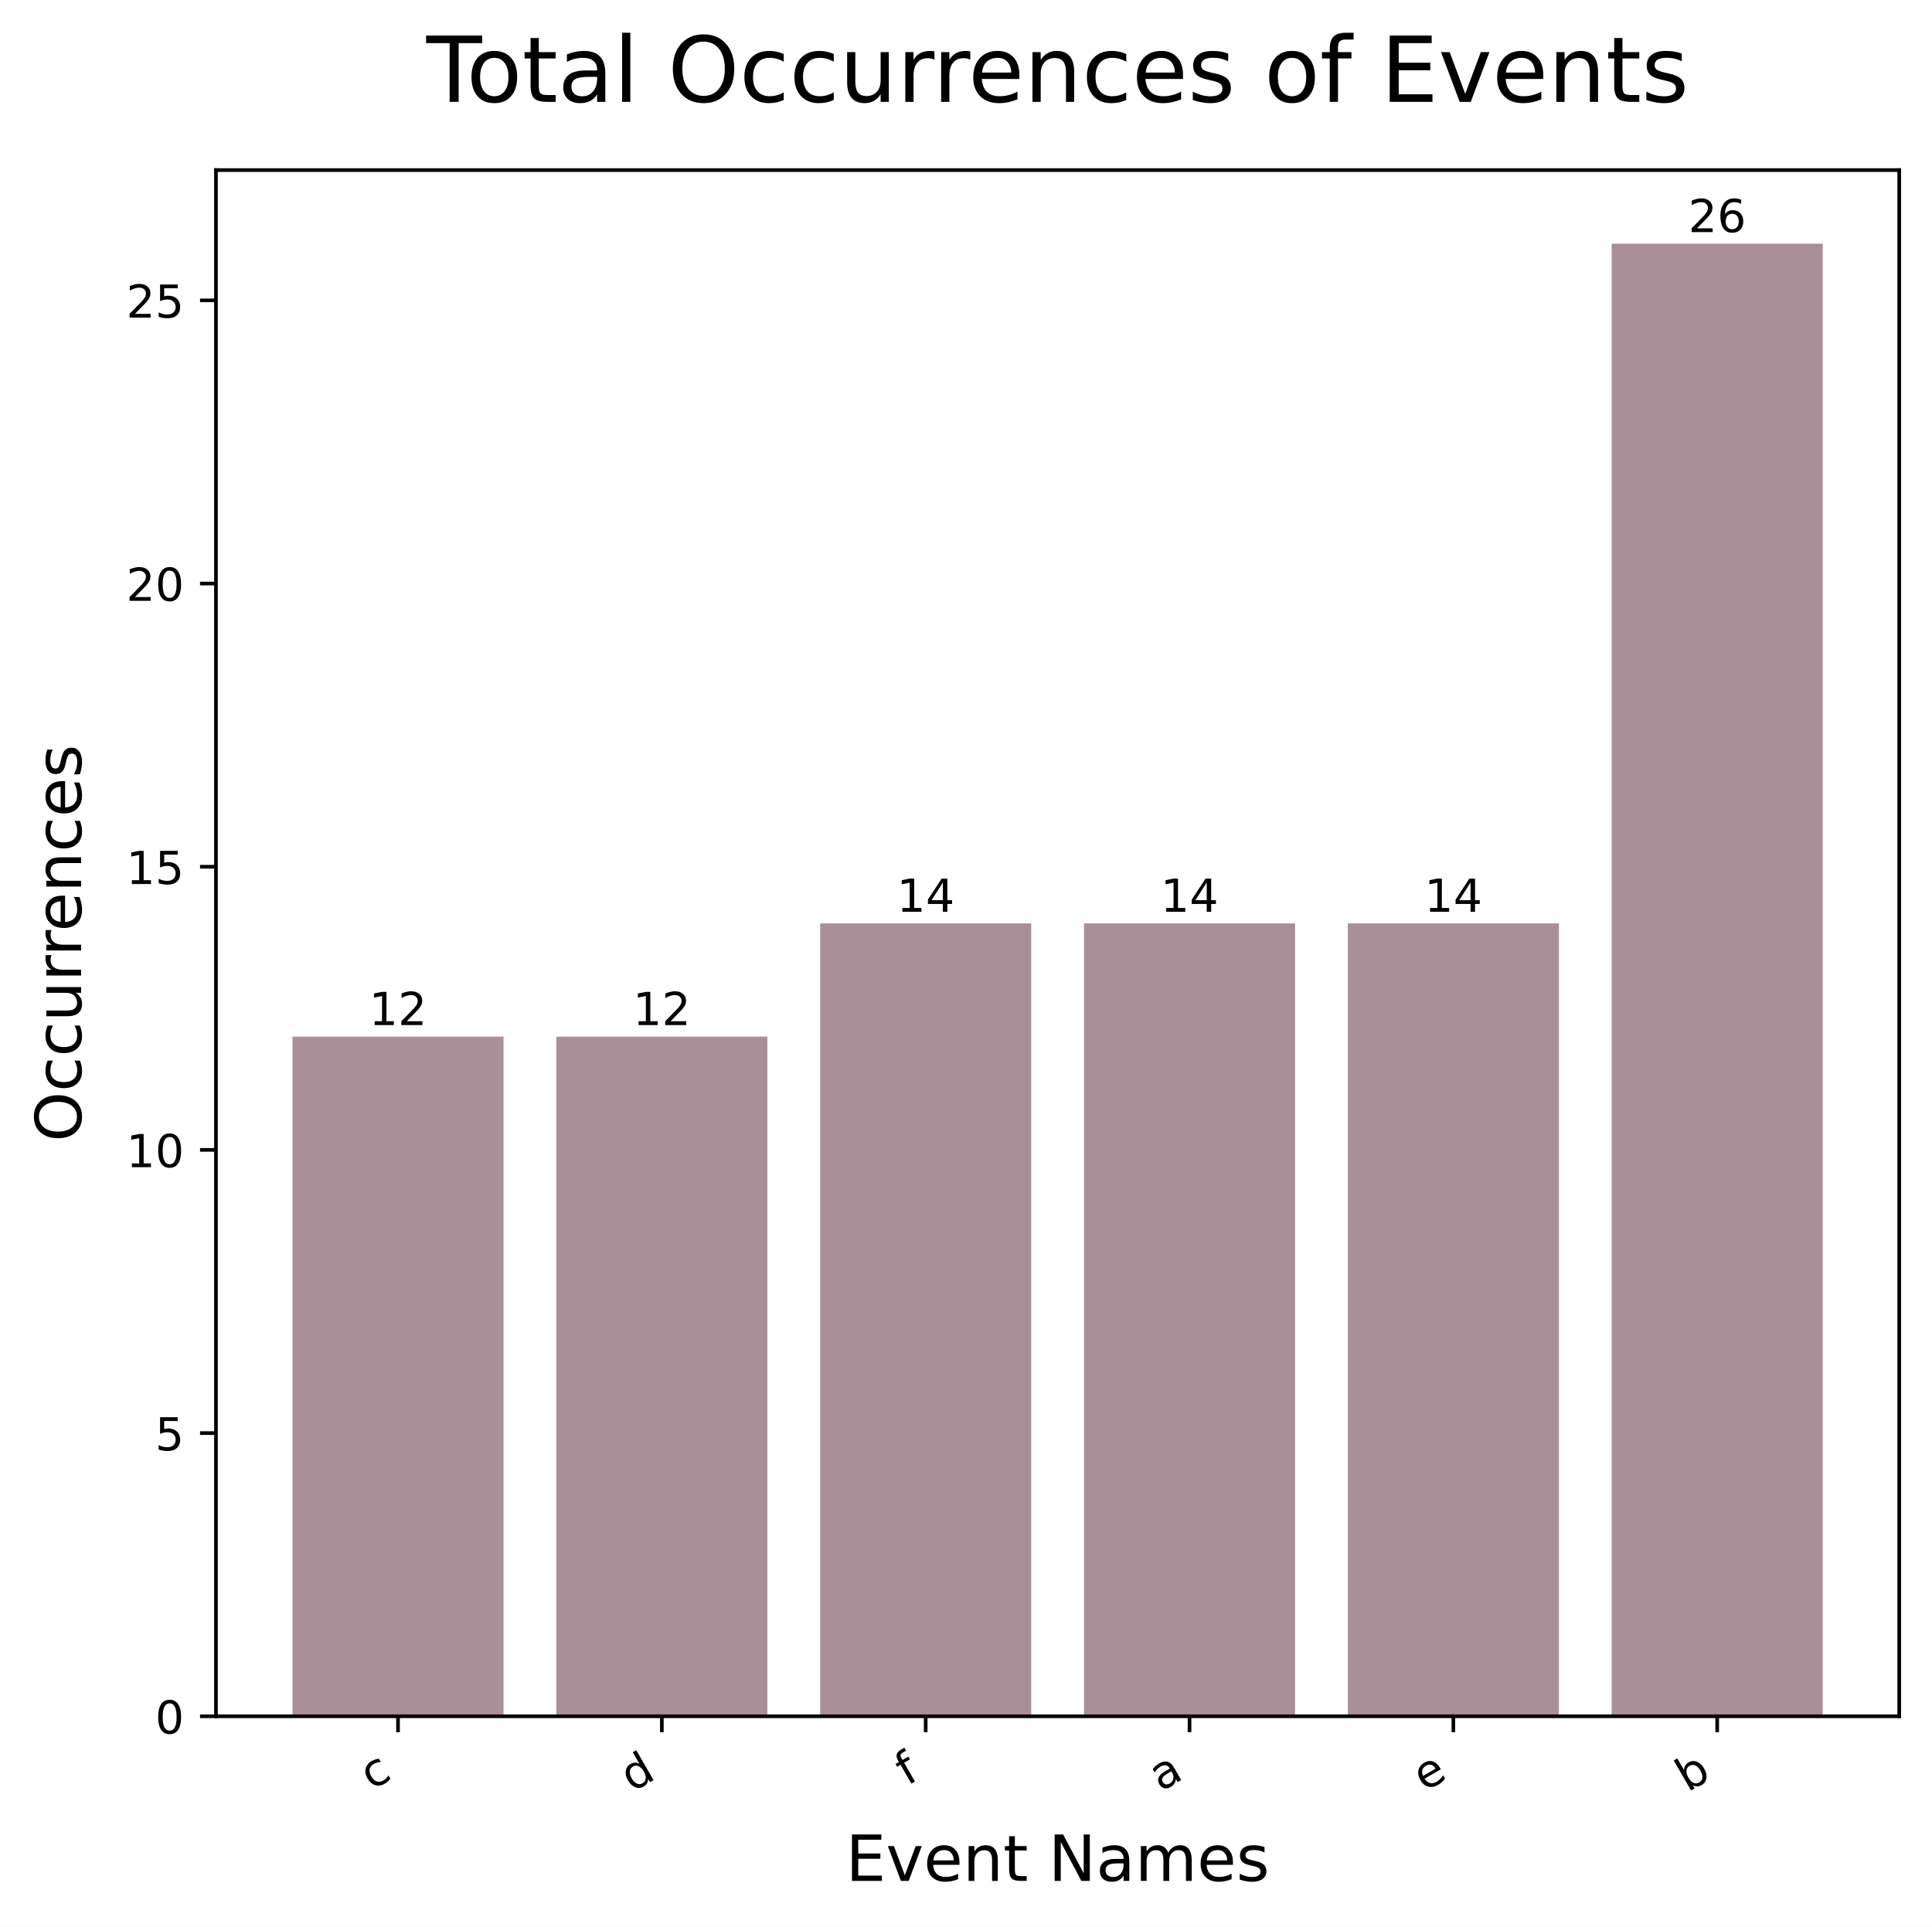
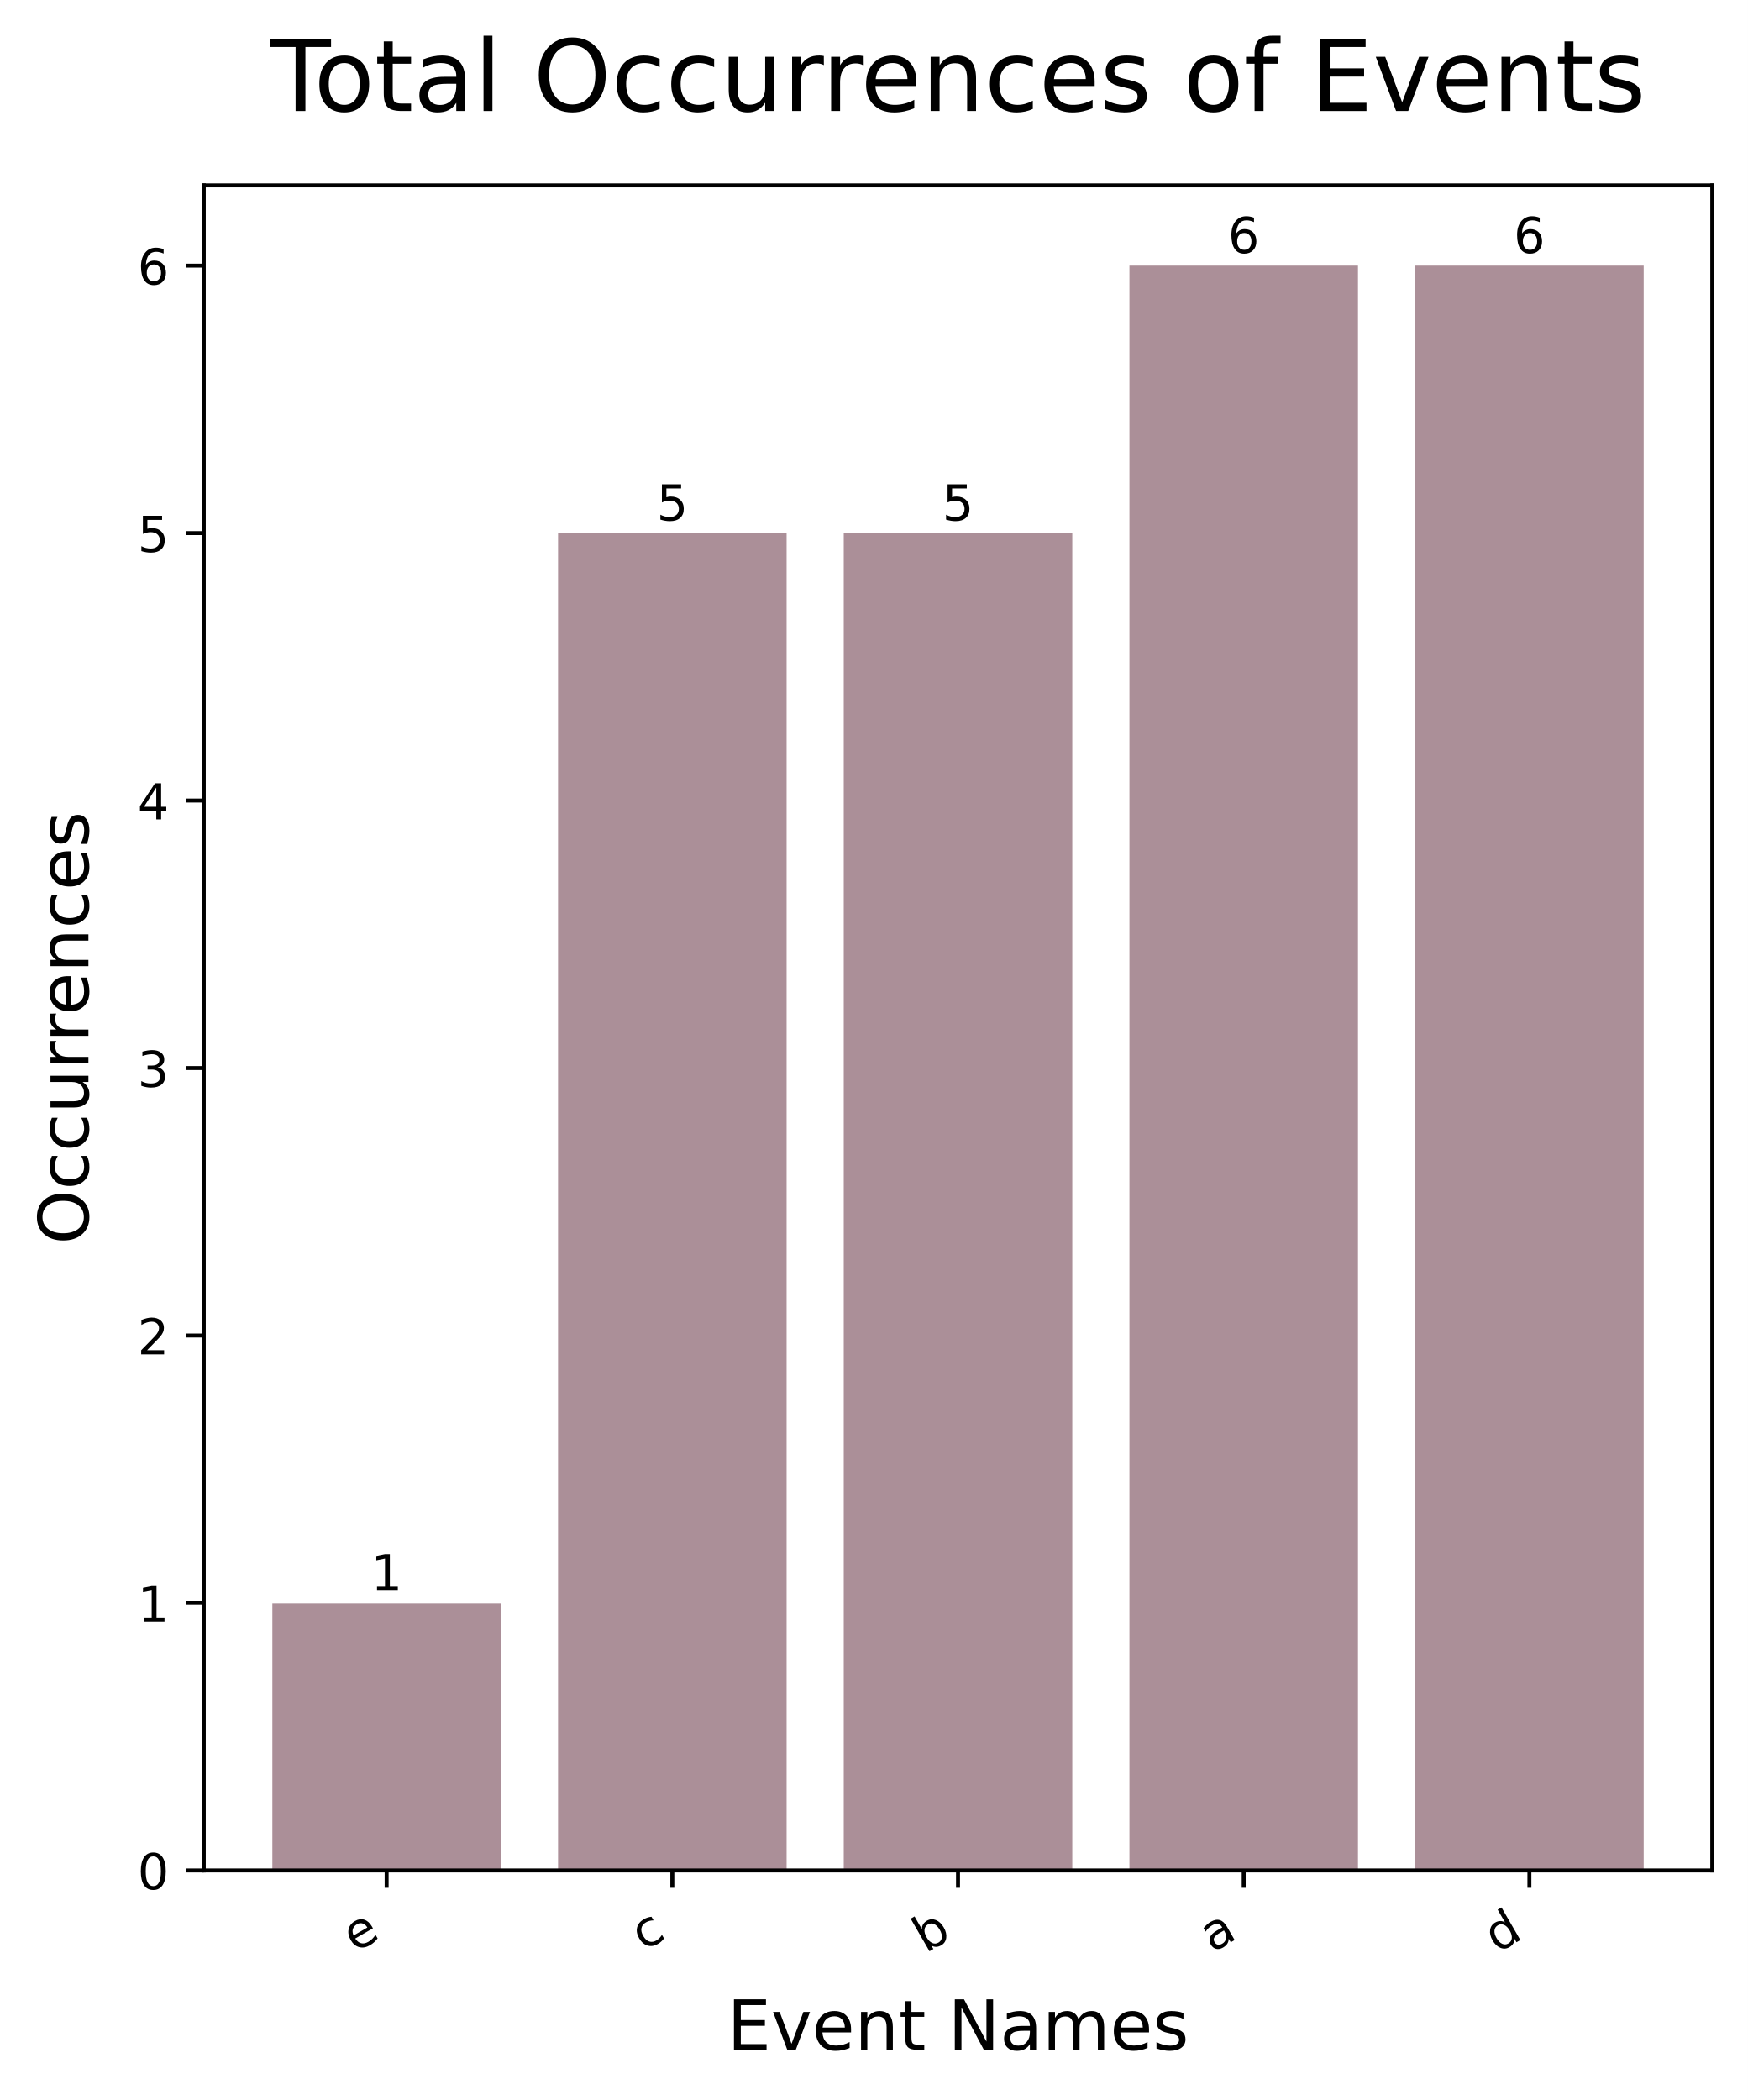
- <svg xmlns="http://www.w3.org/2000/svg" xmlns:xlink="http://www.w3.org/1999/xlink" width="424.704pt" height="423.657pt" viewBox="0 0 424.704 423.657" version="1.1">
+ <svg xmlns="http://www.w3.org/2000/svg" xmlns:xlink="http://www.w3.org/1999/xlink" width="352.642pt" height="423.657pt" viewBox="0 0 352.642 423.657" version="1.1">
  <defs>
    <style type="text/css">*{stroke-linejoin: round; stroke-linecap: butt}</style>
  </defs>
  <g id="figure_1">
    <g id="patch_1">
-       <path d="M 0 423.657  L 424.704 423.657  L 424.704 0  L 0 0  z " style="fill: #ffffff" />
+       <path d="M 0 423.657  L 352.642 423.657  L 352.642 0  L 0 0  z " style="fill: #ffffff" />
    </g>
    <g id="axes_1">
      <g id="patch_2">
-         <path d="M 47.474 377.352  L 417.504 377.352  L 417.504 37.397  L 47.474 37.397  z " style="fill: #ffffff" />
+         <path d="M 41.112 377.352  L 345.442 377.352  L 345.442 37.397  L 41.112 37.397  z " style="fill: #ffffff" />
      </g>
      <g id="patch_3">
-         <path d="M 64.294 377.352  L 110.693 377.352  L 110.693 227.921  L 64.294 227.921  z " clip-path="url(#p4389e12ea2)" style="fill: #855d6a; fill-opacity: 0.69" />
+         <path d="M 54.945 377.352  L 101.056 377.352  L 101.056 323.391  L 54.945 323.391  z " clip-path="url(#p87634c5d69)" style="fill: #855d6a; fill-opacity: 0.69" />
      </g>
      <g id="patch_4">
-         <path d="M 122.292 377.352  L 168.691 377.352  L 168.691 227.921  L 122.292 227.921  z " clip-path="url(#p4389e12ea2)" style="fill: #855d6a; fill-opacity: 0.69" />
+         <path d="M 112.583 377.352  L 158.694 377.352  L 158.694 107.546  L 112.583 107.546  z " clip-path="url(#p87634c5d69)" style="fill: #855d6a; fill-opacity: 0.69" />
      </g>
      <g id="patch_5">
-         <path d="M 180.291 377.352  L 226.69 377.352  L 226.69 203.016  L 180.291 203.016  z " clip-path="url(#p4389e12ea2)" style="fill: #855d6a; fill-opacity: 0.69" />
+         <path d="M 170.222 377.352  L 216.332 377.352  L 216.332 107.546  L 170.222 107.546  z " clip-path="url(#p87634c5d69)" style="fill: #855d6a; fill-opacity: 0.69" />
      </g>
      <g id="patch_6">
-         <path d="M 238.289 377.352  L 284.688 377.352  L 284.688 203.016  L 238.289 203.016  z " clip-path="url(#p4389e12ea2)" style="fill: #855d6a; fill-opacity: 0.69" />
+         <path d="M 227.86 377.352  L 273.97 377.352  L 273.97 53.585  L 227.86 53.585  z " clip-path="url(#p87634c5d69)" style="fill: #855d6a; fill-opacity: 0.69" />
      </g>
      <g id="patch_7">
-         <path d="M 296.288 377.352  L 342.686 377.352  L 342.686 203.016  L 296.288 203.016  z " clip-path="url(#p4389e12ea2)" style="fill: #855d6a; fill-opacity: 0.69" />
-       </g>
-       <g id="patch_8">
-         <path d="M 354.286 377.352  L 400.685 377.352  L 400.685 53.585  L 354.286 53.585  z " clip-path="url(#p4389e12ea2)" style="fill: #855d6a; fill-opacity: 0.69" />
+         <path d="M 285.498 377.352  L 331.609 377.352  L 331.609 53.585  L 285.498 53.585  z " clip-path="url(#p87634c5d69)" style="fill: #855d6a; fill-opacity: 0.69" />
      </g>
      <g id="matplotlib.axis_1">
        <g id="xtick_1">
          <g id="line2d_1">
            <defs>
-               <path id="mdc2be33f5a" d="M 0 0  L 0 3.5  " style="stroke: #000000; stroke-width: 0.8" />
+               <path id="mf8e3a47764" d="M 0 0  L 0 3.5  " style="stroke: #000000; stroke-width: 0.8" />
            </defs>
            <g>
-               <use xlink:href="#mdc2be33f5a" x="87.493" y="377.352" style="stroke: #000000; stroke-width: 0.8" />
+               <use xlink:href="#mf8e3a47764" x="78" y="377.352" style="stroke: #000000; stroke-width: 0.8" />
            </g>
          </g>
          <g id="text_1">
-             <g transform="translate(81.69166 393.682)rotate(-30)scale(0.1 -0.1)">
-               <defs>
-                 <path id="DejaVuSans-63" d="M 3122 3366  L 3122 2828  Q 2878 2963 2633 3030  Q 2388 3097 2138 3097  Q 1578 3097 1268 2742  Q 959 2388 959 1747  Q 959 1106 1268 751  Q 1578 397 2138 397  Q 2388 397 2633 464  Q 2878 531 3122 666  L 3122 134  Q 2881 22 2623 -34  Q 2366 -91 2075 -91  Q 1284 -91 818 406  Q 353 903 353 1747  Q 353 2603 823 3093  Q 1294 3584 2113 3584  Q 2378 3584 2631 3529  Q 2884 3475 3122 3366  z " transform="scale(0.015625)" />
-               </defs>
-               <use xlink:href="#DejaVuSans-63" />
+             <g transform="translate(71.63175 394.0093)rotate(-30)scale(0.1 -0.1)">
+               <defs>
+                 <path id="DejaVuSans-65" d="M 3597 1894  L 3597 1613  L 953 1613  Q 991 1019 1311 708  Q 1631 397 2203 397  Q 2534 397 2845 478  Q 3156 559 3463 722  L 3463 178  Q 3153 47 2828 -22  Q 2503 -91 2169 -91  Q 1331 -91 842 396  Q 353 884 353 1716  Q 353 2575 817 3079  Q 1281 3584 2069 3584  Q 2775 3584 3186 3129  Q 3597 2675 3597 1894  z M 3022 2063  Q 3016 2534 2758 2815  Q 2500 3097 2075 3097  Q 1594 3097 1305 2825  Q 1016 2553 972 2059  L 3022 2063  z " transform="scale(0.015625)" />
+               </defs>
+               <use xlink:href="#DejaVuSans-65" />
            </g>
          </g>
        </g>
        <g id="xtick_2">
          <g id="line2d_2">
            <g>
-               <use xlink:href="#mdc2be33f5a" x="145.492" y="377.352" style="stroke: #000000; stroke-width: 0.8" />
+               <use xlink:href="#mf8e3a47764" x="135.639" y="377.352" style="stroke: #000000; stroke-width: 0.8" />
            </g>
          </g>
          <g id="text_2">
-             <g transform="translate(138.954 394.107)rotate(-30)scale(0.1 -0.1)">
-               <defs>
-                 <path id="DejaVuSans-64" d="M 2906 2969  L 2906 4863  L 3481 4863  L 3481 0  L 2906 0  L 2906 525  Q 2725 213 2448 61  Q 2172 -91 1784 -91  Q 1150 -91 751 415  Q 353 922 353 1747  Q 353 2572 751 3078  Q 1150 3584 1784 3584  Q 2172 3584 2448 3432  Q 2725 3281 2906 2969  z M 947 1747  Q 947 1113 1208 752  Q 1469 391 1925 391  Q 2381 391 2643 752  Q 2906 1113 2906 1747  Q 2906 2381 2643 2742  Q 2381 3103 1925 3103  Q 1469 3103 1208 2742  Q 947 2381 947 1747  z " transform="scale(0.015625)" />
-               </defs>
-               <use xlink:href="#DejaVuSans-64" />
+             <g transform="translate(129.837 393.682)rotate(-30)scale(0.1 -0.1)">
+               <defs>
+                 <path id="DejaVuSans-63" d="M 3122 3366  L 3122 2828  Q 2878 2963 2633 3030  Q 2388 3097 2138 3097  Q 1578 3097 1268 2742  Q 959 2388 959 1747  Q 959 1106 1268 751  Q 1578 397 2138 397  Q 2388 397 2633 464  Q 2878 531 3122 666  L 3122 134  Q 2881 22 2623 -34  Q 2366 -91 2075 -91  Q 1284 -91 818 406  Q 353 903 353 1747  Q 353 2603 823 3093  Q 1294 3584 2113 3584  Q 2378 3584 2631 3529  Q 2884 3475 3122 3366  z " transform="scale(0.015625)" />
+               </defs>
+               <use xlink:href="#DejaVuSans-63" />
            </g>
          </g>
        </g>
        <g id="xtick_3">
          <g id="line2d_3">
            <g>
-               <use xlink:href="#mdc2be33f5a" x="203.49" y="377.352" style="stroke: #000000; stroke-width: 0.8" />
+               <use xlink:href="#mf8e3a47764" x="193.277" y="377.352" style="stroke: #000000; stroke-width: 0.8" />
            </g>
          </g>
          <g id="text_3">
-             <g transform="translate(199.4016 392.6929)rotate(-30)scale(0.1 -0.1)">
-               <defs>
-                 <path id="DejaVuSans-66" d="M 2375 4863  L 2375 4384  L 1825 4384  Q 1516 4384 1395 4259  Q 1275 4134 1275 3809  L 1275 3500  L 2222 3500  L 2222 3053  L 1275 3053  L 1275 0  L 697 0  L 697 3053  L 147 3053  L 147 3500  L 697 3500  L 697 3744  Q 697 4328 969 4595  Q 1241 4863 1831 4863  L 2375 4863  z " transform="scale(0.015625)" />
-               </defs>
-               <use xlink:href="#DejaVuSans-66" />
+             <g transform="translate(186.7391 394.107)rotate(-30)scale(0.1 -0.1)">
+               <defs>
+                 <path id="DejaVuSans-62" d="M 3116 1747  Q 3116 2381 2855 2742  Q 2594 3103 2138 3103  Q 1681 3103 1420 2742  Q 1159 2381 1159 1747  Q 1159 1113 1420 752  Q 1681 391 2138 391  Q 2594 391 2855 752  Q 3116 1113 3116 1747  z M 1159 2969  Q 1341 3281 1617 3432  Q 1894 3584 2278 3584  Q 2916 3584 3314 3078  Q 3713 2572 3713 1747  Q 3713 922 3314 415  Q 2916 -91 2278 -91  Q 1894 -91 1617 61  Q 1341 213 1159 525  L 1159 0  L 581 0  L 581 4863  L 1159 4863  L 1159 2969  z " transform="scale(0.015625)" />
+               </defs>
+               <use xlink:href="#DejaVuSans-62" />
            </g>
          </g>
        </g>
        <g id="xtick_4">
          <g id="line2d_4">
            <g>
-               <use xlink:href="#mdc2be33f5a" x="261.489" y="377.352" style="stroke: #000000; stroke-width: 0.8" />
+               <use xlink:href="#mf8e3a47764" x="250.915" y="377.352" style="stroke: #000000; stroke-width: 0.8" />
            </g>
          </g>
          <g id="text_4">
-             <g transform="translate(255.1416 393.9968)rotate(-30)scale(0.1 -0.1)">
+             <g transform="translate(244.5682 393.9968)rotate(-30)scale(0.1 -0.1)">
              <defs>
                <path id="DejaVuSans-61" d="M 2194 1759  Q 1497 1759 1228 1600  Q 959 1441 959 1056  Q 959 750 1161 570  Q 1363 391 1709 391  Q 2188 391 2477 730  Q 2766 1069 2766 1631  L 2766 1759  L 2194 1759  z M 3341 1997  L 3341 0  L 2766 0  L 2766 531  Q 2569 213 2275 61  Q 1981 -91 1556 -91  Q 1019 -91 701 211  Q 384 513 384 1019  Q 384 1609 779 1909  Q 1175 2209 1959 2209  L 2766 2209  L 2766 2266  Q 2766 2663 2505 2880  Q 2244 3097 1772 3097  Q 1472 3097 1187 3025  Q 903 2953 641 2809  L 641 3341  Q 956 3463 1253 3523  Q 1550 3584 1831 3584  Q 2591 3584 2966 3190  Q 3341 2797 3341 1997  z " transform="scale(0.015625)" />
              </defs>
              <use xlink:href="#DejaVuSans-61" />
            </g>
          </g>
        </g>
        <g id="xtick_5">
          <g id="line2d_5">
            <g>
-               <use xlink:href="#mdc2be33f5a" x="319.487" y="377.352" style="stroke: #000000; stroke-width: 0.8" />
+               <use xlink:href="#mf8e3a47764" x="308.553" y="377.352" style="stroke: #000000; stroke-width: 0.8" />
            </g>
          </g>
          <g id="text_5">
-             <g transform="translate(313.1184 394.0093)rotate(-30)scale(0.1 -0.1)">
-               <defs>
-                 <path id="DejaVuSans-65" d="M 3597 1894  L 3597 1613  L 953 1613  Q 991 1019 1311 708  Q 1631 397 2203 397  Q 2534 397 2845 478  Q 3156 559 3463 722  L 3463 178  Q 3153 47 2828 -22  Q 2503 -91 2169 -91  Q 1331 -91 842 396  Q 353 884 353 1716  Q 353 2575 817 3079  Q 1281 3584 2069 3584  Q 2775 3584 3186 3129  Q 3597 2675 3597 1894  z M 3022 2063  Q 3016 2534 2758 2815  Q 2500 3097 2075 3097  Q 1594 3097 1305 2825  Q 1016 2553 972 2059  L 3022 2063  z " transform="scale(0.015625)" />
-               </defs>
-               <use xlink:href="#DejaVuSans-65" />
-             </g>
-           </g>
-         </g>
-         <g id="xtick_6">
-           <g id="line2d_6">
-             <g>
-               <use xlink:href="#mdc2be33f5a" x="377.485" y="377.352" style="stroke: #000000; stroke-width: 0.8" />
-             </g>
-           </g>
-           <g id="text_6">
-             <g transform="translate(370.9477 394.107)rotate(-30)scale(0.1 -0.1)">
-               <defs>
-                 <path id="DejaVuSans-62" d="M 3116 1747  Q 3116 2381 2855 2742  Q 2594 3103 2138 3103  Q 1681 3103 1420 2742  Q 1159 2381 1159 1747  Q 1159 1113 1420 752  Q 1681 391 2138 391  Q 2594 391 2855 752  Q 3116 1113 3116 1747  z M 1159 2969  Q 1341 3281 1617 3432  Q 1894 3584 2278 3584  Q 2916 3584 3314 3078  Q 3713 2572 3713 1747  Q 3713 922 3314 415  Q 2916 -91 2278 -91  Q 1894 -91 1617 61  Q 1341 213 1159 525  L 1159 0  L 581 0  L 581 4863  L 1159 4863  L 1159 2969  z " transform="scale(0.015625)" />
-               </defs>
-               <use xlink:href="#DejaVuSans-62" />
-             </g>
-           </g>
-         </g>
-         <g id="text_7">
-           <g transform="translate(185.912 413.5459)scale(0.14 -0.14)">
+             <g transform="translate(302.0156 394.107)rotate(-30)scale(0.1 -0.1)">
+               <defs>
+                 <path id="DejaVuSans-64" d="M 2906 2969  L 2906 4863  L 3481 4863  L 3481 0  L 2906 0  L 2906 525  Q 2725 213 2448 61  Q 2172 -91 1784 -91  Q 1150 -91 751 415  Q 353 922 353 1747  Q 353 2572 751 3078  Q 1150 3584 1784 3584  Q 2172 3584 2448 3432  Q 2725 3281 2906 2969  z M 947 1747  Q 947 1113 1208 752  Q 1469 391 1925 391  Q 2381 391 2643 752  Q 2906 1113 2906 1747  Q 2906 2381 2643 2742  Q 2381 3103 1925 3103  Q 1469 3103 1208 2742  Q 947 2381 947 1747  z " transform="scale(0.015625)" />
+               </defs>
+               <use xlink:href="#DejaVuSans-64" />
+             </g>
+           </g>
+         </g>
+         <g id="text_6">
+           <g transform="translate(146.6995 413.5459)scale(0.14 -0.14)">
            <defs>
              <path id="DejaVuSans-45" d="M 628 4666  L 3578 4666  L 3578 4134  L 1259 4134  L 1259 2753  L 3481 2753  L 3481 2222  L 1259 2222  L 1259 531  L 3634 531  L 3634 0  L 628 0  L 628 4666  z " transform="scale(0.015625)" />
              <path id="DejaVuSans-76" d="M 191 3500  L 800 3500  L 1894 563  L 2988 3500  L 3597 3500  L 2284 0  L 1503 0  L 191 3500  z " transform="scale(0.015625)" />
              <path id="DejaVuSans-6e" d="M 3513 2113  L 3513 0  L 2938 0  L 2938 2094  Q 2938 2591 2744 2837  Q 2550 3084 2163 3084  Q 1697 3084 1428 2787  Q 1159 2491 1159 1978  L 1159 0  L 581 0  L 581 3500  L 1159 3500  L 1159 2956  Q 1366 3272 1645 3428  Q 1925 3584 2291 3584  Q 2894 3584 3203 3211  Q 3513 2838 3513 2113  z " transform="scale(0.015625)" />
              <path id="DejaVuSans-74" d="M 1172 4494  L 1172 3500  L 2356 3500  L 2356 3053  L 1172 3053  L 1172 1153  Q 1172 725 1289 603  Q 1406 481 1766 481  L 2356 481  L 2356 0  L 1766 0  Q 1100 0 847 248  Q 594 497 594 1153  L 594 3053  L 172 3053  L 172 3500  L 594 3500  L 594 4494  L 1172 4494  z " transform="scale(0.015625)" />
              <path id="DejaVuSans-20" transform="scale(0.015625)" />
              <path id="DejaVuSans-4e" d="M 628 4666  L 1478 4666  L 3547 763  L 3547 4666  L 4159 4666  L 4159 0  L 3309 0  L 1241 3903  L 1241 0  L 628 0  L 628 4666  z " transform="scale(0.015625)" />
              <path id="DejaVuSans-6d" d="M 3328 2828  Q 3544 3216 3844 3400  Q 4144 3584 4550 3584  Q 5097 3584 5394 3201  Q 5691 2819 5691 2113  L 5691 0  L 5113 0  L 5113 2094  Q 5113 2597 4934 2840  Q 4756 3084 4391 3084  Q 3944 3084 3684 2787  Q 3425 2491 3425 1978  L 3425 0  L 2847 0  L 2847 2094  Q 2847 2600 2669 2842  Q 2491 3084 2119 3084  Q 1678 3084 1418 2786  Q 1159 2488 1159 1978  L 1159 0  L 581 0  L 581 3500  L 1159 3500  L 1159 2956  Q 1356 3278 1631 3431  Q 1906 3584 2284 3584  Q 2666 3584 2933 3390  Q 3200 3197 3328 2828  z " transform="scale(0.015625)" />
              <path id="DejaVuSans-73" d="M 2834 3397  L 2834 2853  Q 2591 2978 2328 3040  Q 2066 3103 1784 3103  Q 1356 3103 1142 2972  Q 928 2841 928 2578  Q 928 2378 1081 2264  Q 1234 2150 1697 2047  L 1894 2003  Q 2506 1872 2764 1633  Q 3022 1394 3022 966  Q 3022 478 2636 193  Q 2250 -91 1575 -91  Q 1294 -91 989 -36  Q 684 19 347 128  L 347 722  Q 666 556 975 473  Q 1284 391 1588 391  Q 1994 391 2212 530  Q 2431 669 2431 922  Q 2431 1156 2273 1281  Q 2116 1406 1581 1522  L 1381 1569  Q 847 1681 609 1914  Q 372 2147 372 2553  Q 372 3047 722 3315  Q 1072 3584 1716 3584  Q 2034 3584 2315 3537  Q 2597 3491 2834 3397  z " transform="scale(0.015625)" />
            </defs>
            <use xlink:href="#DejaVuSans-45" />
            <use xlink:href="#DejaVuSans-76" x="63.184" />
            <use xlink:href="#DejaVuSans-65" x="122.363" />
            <use xlink:href="#DejaVuSans-6e" x="183.887" />
            <use xlink:href="#DejaVuSans-74" x="247.266" />
            <use xlink:href="#DejaVuSans-20" x="286.475" />
            <use xlink:href="#DejaVuSans-4e" x="318.262" />
            <use xlink:href="#DejaVuSans-61" x="393.066" />
            <use xlink:href="#DejaVuSans-6d" x="454.346" />
            <use xlink:href="#DejaVuSans-65" x="551.758" />
            <use xlink:href="#DejaVuSans-73" x="613.281" />
          </g>
        </g>
      </g>
      <g id="matplotlib.axis_2">
        <g id="ytick_1">
+           <g id="line2d_6">
+             <defs>
+               <path id="m16b9a39eef" d="M 0 0  L -3.5 0  " style="stroke: #000000; stroke-width: 0.8" />
+             </defs>
+             <g>
+               <use xlink:href="#m16b9a39eef" x="41.112" y="377.352" style="stroke: #000000; stroke-width: 0.8" />
+             </g>
+           </g>
+           <g id="text_7">
+             <g transform="translate(27.74938 381.1516)scale(0.1 -0.1)">
+               <defs>
+                 <path id="DejaVuSans-30" d="M 2034 4250  Q 1547 4250 1301 3770  Q 1056 3291 1056 2328  Q 1056 1369 1301 889  Q 1547 409 2034 409  Q 2525 409 2770 889  Q 3016 1369 3016 2328  Q 3016 3291 2770 3770  Q 2525 4250 2034 4250  z M 2034 4750  Q 2819 4750 3233 4129  Q 3647 3509 3647 2328  Q 3647 1150 3233 529  Q 2819 -91 2034 -91  Q 1250 -91 836 529  Q 422 1150 422 2328  Q 422 3509 836 4129  Q 1250 4750 2034 4750  z " transform="scale(0.015625)" />
+               </defs>
+               <use xlink:href="#DejaVuSans-30" />
+             </g>
+           </g>
+         </g>
+         <g id="ytick_2">
          <g id="line2d_7">
-             <defs>
-               <path id="m3437eef3a2" d="M 0 0  L -3.5 0  " style="stroke: #000000; stroke-width: 0.8" />
-             </defs>
-             <g>
-               <use xlink:href="#m3437eef3a2" x="47.474" y="377.352" style="stroke: #000000; stroke-width: 0.8" />
+             <g>
+               <use xlink:href="#m16b9a39eef" x="41.112" y="323.391" style="stroke: #000000; stroke-width: 0.8" />
            </g>
          </g>
          <g id="text_8">
-             <g transform="translate(34.11187 381.1516)scale(0.1 -0.1)">
-               <defs>
-                 <path id="DejaVuSans-30" d="M 2034 4250  Q 1547 4250 1301 3770  Q 1056 3291 1056 2328  Q 1056 1369 1301 889  Q 1547 409 2034 409  Q 2525 409 2770 889  Q 3016 1369 3016 2328  Q 3016 3291 2770 3770  Q 2525 4250 2034 4250  z M 2034 4750  Q 2819 4750 3233 4129  Q 3647 3509 3647 2328  Q 3647 1150 3233 529  Q 2819 -91 2034 -91  Q 1250 -91 836 529  Q 422 1150 422 2328  Q 422 3509 836 4129  Q 1250 4750 2034 4750  z " transform="scale(0.015625)" />
-               </defs>
-               <use xlink:href="#DejaVuSans-30" />
-             </g>
-           </g>
-         </g>
-         <g id="ytick_2">
+             <g transform="translate(27.74938 327.1904)scale(0.1 -0.1)">
+               <defs>
+                 <path id="DejaVuSans-31" d="M 794 531  L 1825 531  L 1825 4091  L 703 3866  L 703 4441  L 1819 4666  L 2450 4666  L 2450 531  L 3481 531  L 3481 0  L 794 0  L 794 531  z " transform="scale(0.015625)" />
+               </defs>
+               <use xlink:href="#DejaVuSans-31" />
+             </g>
+           </g>
+         </g>
+         <g id="ytick_3">
          <g id="line2d_8">
            <g>
-               <use xlink:href="#m3437eef3a2" x="47.474" y="315.089" style="stroke: #000000; stroke-width: 0.8" />
+               <use xlink:href="#m16b9a39eef" x="41.112" y="269.43" style="stroke: #000000; stroke-width: 0.8" />
            </g>
          </g>
          <g id="text_9">
-             <g transform="translate(34.11187 318.8887)scale(0.1 -0.1)">
+             <g transform="translate(27.74938 273.2292)scale(0.1 -0.1)">
+               <defs>
+                 <path id="DejaVuSans-32" d="M 1228 531  L 3431 531  L 3431 0  L 469 0  L 469 531  Q 828 903 1448 1529  Q 2069 2156 2228 2338  Q 2531 2678 2651 2914  Q 2772 3150 2772 3378  Q 2772 3750 2511 3984  Q 2250 4219 1831 4219  Q 1534 4219 1204 4116  Q 875 4013 500 3803  L 500 4441  Q 881 4594 1212 4672  Q 1544 4750 1819 4750  Q 2544 4750 2975 4387  Q 3406 4025 3406 3419  Q 3406 3131 3298 2873  Q 3191 2616 2906 2266  Q 2828 2175 2409 1742  Q 1991 1309 1228 531  z " transform="scale(0.015625)" />
+               </defs>
+               <use xlink:href="#DejaVuSans-32" />
+             </g>
+           </g>
+         </g>
+         <g id="ytick_4">
+           <g id="line2d_9">
+             <g>
+               <use xlink:href="#m16b9a39eef" x="41.112" y="215.469" style="stroke: #000000; stroke-width: 0.8" />
+             </g>
+           </g>
+           <g id="text_10">
+             <g transform="translate(27.74938 219.268)scale(0.1 -0.1)">
+               <defs>
+                 <path id="DejaVuSans-33" d="M 2597 2516  Q 3050 2419 3304 2112  Q 3559 1806 3559 1356  Q 3559 666 3084 287  Q 2609 -91 1734 -91  Q 1441 -91 1130 -33  Q 819 25 488 141  L 488 750  Q 750 597 1062 519  Q 1375 441 1716 441  Q 2309 441 2620 675  Q 2931 909 2931 1356  Q 2931 1769 2642 2001  Q 2353 2234 1838 2234  L 1294 2234  L 1294 2753  L 1863 2753  Q 2328 2753 2575 2939  Q 2822 3125 2822 3475  Q 2822 3834 2567 4026  Q 2313 4219 1838 4219  Q 1578 4219 1281 4162  Q 984 4106 628 3988  L 628 4550  Q 988 4650 1302 4700  Q 1616 4750 1894 4750  Q 2613 4750 3031 4423  Q 3450 4097 3450 3541  Q 3450 3153 3228 2886  Q 3006 2619 2597 2516  z " transform="scale(0.015625)" />
+               </defs>
+               <use xlink:href="#DejaVuSans-33" />
+             </g>
+           </g>
+         </g>
+         <g id="ytick_5">
+           <g id="line2d_10">
+             <g>
+               <use xlink:href="#m16b9a39eef" x="41.112" y="161.508" style="stroke: #000000; stroke-width: 0.8" />
+             </g>
+           </g>
+           <g id="text_11">
+             <g transform="translate(27.74938 165.3068)scale(0.1 -0.1)">
+               <defs>
+                 <path id="DejaVuSans-34" d="M 2419 4116  L 825 1625  L 2419 1625  L 2419 4116  z M 2253 4666  L 3047 4666  L 3047 1625  L 3713 1625  L 3713 1100  L 3047 1100  L 3047 0  L 2419 0  L 2419 1100  L 313 1100  L 313 1709  L 2253 4666  z " transform="scale(0.015625)" />
+               </defs>
+               <use xlink:href="#DejaVuSans-34" />
+             </g>
+           </g>
+         </g>
+         <g id="ytick_6">
+           <g id="line2d_11">
+             <g>
+               <use xlink:href="#m16b9a39eef" x="41.112" y="107.546" style="stroke: #000000; stroke-width: 0.8" />
+             </g>
+           </g>
+           <g id="text_12">
+             <g transform="translate(27.74938 111.3456)scale(0.1 -0.1)">
              <defs>
                <path id="DejaVuSans-35" d="M 691 4666  L 3169 4666  L 3169 4134  L 1269 4134  L 1269 2991  Q 1406 3038 1543 3061  Q 1681 3084 1819 3084  Q 2600 3084 3056 2656  Q 3513 2228 3513 1497  Q 3513 744 3044 326  Q 2575 -91 1722 -91  Q 1428 -91 1123 -41  Q 819 9 494 109  L 494 744  Q 775 591 1075 516  Q 1375 441 1709 441  Q 2250 441 2565 725  Q 2881 1009 2881 1497  Q 2881 1984 2565 2268  Q 2250 2553 1709 2553  Q 1456 2553 1204 2497  Q 953 2441 691 2322  L 691 4666  z " transform="scale(0.015625)" />
              </defs>
              <use xlink:href="#DejaVuSans-35" />
            </g>
          </g>
        </g>
-         <g id="ytick_3">
-           <g id="line2d_9">
-             <g>
-               <use xlink:href="#m3437eef3a2" x="47.474" y="252.827" style="stroke: #000000; stroke-width: 0.8" />
-             </g>
-           </g>
-           <g id="text_10">
-             <g transform="translate(27.74938 256.6257)scale(0.1 -0.1)">
-               <defs>
-                 <path id="DejaVuSans-31" d="M 794 531  L 1825 531  L 1825 4091  L 703 3866  L 703 4441  L 1819 4666  L 2450 4666  L 2450 531  L 3481 531  L 3481 0  L 794 0  L 794 531  z " transform="scale(0.015625)" />
-               </defs>
-               <use xlink:href="#DejaVuSans-31" />
-               <use xlink:href="#DejaVuSans-30" x="63.623" />
-             </g>
-           </g>
-         </g>
-         <g id="ytick_4">
-           <g id="line2d_10">
-             <g>
-               <use xlink:href="#m3437eef3a2" x="47.474" y="190.564" style="stroke: #000000; stroke-width: 0.8" />
-             </g>
-           </g>
-           <g id="text_11">
-             <g transform="translate(27.74938 194.3628)scale(0.1 -0.1)">
-               <use xlink:href="#DejaVuSans-31" />
-               <use xlink:href="#DejaVuSans-35" x="63.623" />
-             </g>
-           </g>
-         </g>
-         <g id="ytick_5">
-           <g id="line2d_11">
-             <g>
-               <use xlink:href="#m3437eef3a2" x="47.474" y="128.301" style="stroke: #000000; stroke-width: 0.8" />
-             </g>
-           </g>
-           <g id="text_12">
-             <g transform="translate(27.74938 132.0999)scale(0.1 -0.1)">
-               <defs>
-                 <path id="DejaVuSans-32" d="M 1228 531  L 3431 531  L 3431 0  L 469 0  L 469 531  Q 828 903 1448 1529  Q 2069 2156 2228 2338  Q 2531 2678 2651 2914  Q 2772 3150 2772 3378  Q 2772 3750 2511 3984  Q 2250 4219 1831 4219  Q 1534 4219 1204 4116  Q 875 4013 500 3803  L 500 4441  Q 881 4594 1212 4672  Q 1544 4750 1819 4750  Q 2544 4750 2975 4387  Q 3406 4025 3406 3419  Q 3406 3131 3298 2873  Q 3191 2616 2906 2266  Q 2828 2175 2409 1742  Q 1991 1309 1228 531  z " transform="scale(0.015625)" />
-               </defs>
-               <use xlink:href="#DejaVuSans-32" />
-               <use xlink:href="#DejaVuSans-30" x="63.623" />
-             </g>
-           </g>
-         </g>
-         <g id="ytick_6">
+         <g id="ytick_7">
          <g id="line2d_12">
            <g>
-               <use xlink:href="#m3437eef3a2" x="47.474" y="66.038" style="stroke: #000000; stroke-width: 0.8" />
+               <use xlink:href="#m16b9a39eef" x="41.112" y="53.585" style="stroke: #000000; stroke-width: 0.8" />
            </g>
          </g>
          <g id="text_13">
-             <g transform="translate(27.74938 69.83703)scale(0.1 -0.1)">
-               <use xlink:href="#DejaVuSans-32" />
-               <use xlink:href="#DejaVuSans-35" x="63.623" />
+             <g transform="translate(27.74938 57.38445)scale(0.1 -0.1)">
+               <defs>
+                 <path id="DejaVuSans-36" d="M 2113 2584  Q 1688 2584 1439 2293  Q 1191 2003 1191 1497  Q 1191 994 1439 701  Q 1688 409 2113 409  Q 2538 409 2786 701  Q 3034 994 3034 1497  Q 3034 2003 2786 2293  Q 2538 2584 2113 2584  z M 3366 4563  L 3366 3988  Q 3128 4100 2886 4159  Q 2644 4219 2406 4219  Q 1781 4219 1451 3797  Q 1122 3375 1075 2522  Q 1259 2794 1537 2939  Q 1816 3084 2150 3084  Q 2853 3084 3261 2657  Q 3669 2231 3669 1497  Q 3669 778 3244 343  Q 2819 -91 2113 -91  Q 1303 -91 875 529  Q 447 1150 447 2328  Q 447 3434 972 4092  Q 1497 4750 2381 4750  Q 2619 4750 2861 4703  Q 3103 4656 3366 4563  z " transform="scale(0.015625)" />
+               </defs>
+               <use xlink:href="#DejaVuSans-36" />
            </g>
          </g>
        </g>
        <g id="text_14">
          <g transform="translate(17.83781 251.0404)rotate(-90)scale(0.14 -0.14)">
            <defs>
              <path id="DejaVuSans-4f" d="M 2522 4238  Q 1834 4238 1429 3725  Q 1025 3213 1025 2328  Q 1025 1447 1429 934  Q 1834 422 2522 422  Q 3209 422 3611 934  Q 4013 1447 4013 2328  Q 4013 3213 3611 3725  Q 3209 4238 2522 4238  z M 2522 4750  Q 3503 4750 4090 4092  Q 4678 3434 4678 2328  Q 4678 1225 4090 567  Q 3503 -91 2522 -91  Q 1538 -91 948 565  Q 359 1222 359 2328  Q 359 3434 948 4092  Q 1538 4750 2522 4750  z " transform="scale(0.015625)" />
              <path id="DejaVuSans-75" d="M 544 1381  L 544 3500  L 1119 3500  L 1119 1403  Q 1119 906 1312 657  Q 1506 409 1894 409  Q 2359 409 2629 706  Q 2900 1003 2900 1516  L 2900 3500  L 3475 3500  L 3475 0  L 2900 0  L 2900 538  Q 2691 219 2414 64  Q 2138 -91 1772 -91  Q 1169 -91 856 284  Q 544 659 544 1381  z M 1991 3584  L 1991 3584  z " transform="scale(0.015625)" />
              <path id="DejaVuSans-72" d="M 2631 2963  Q 2534 3019 2420 3045  Q 2306 3072 2169 3072  Q 1681 3072 1420 2755  Q 1159 2438 1159 1844  L 1159 0  L 581 0  L 581 3500  L 1159 3500  L 1159 2956  Q 1341 3275 1631 3429  Q 1922 3584 2338 3584  Q 2397 3584 2469 3576  Q 2541 3569 2628 3553  L 2631 2963  z " transform="scale(0.015625)" />
            </defs>
            <use xlink:href="#DejaVuSans-4f" />
            <use xlink:href="#DejaVuSans-63" x="78.711" />
            <use xlink:href="#DejaVuSans-63" x="133.691" />
            <use xlink:href="#DejaVuSans-75" x="188.672" />
            <use xlink:href="#DejaVuSans-72" x="252.051" />
            <use xlink:href="#DejaVuSans-72" x="291.414" />
            <use xlink:href="#DejaVuSans-65" x="330.277" />
            <use xlink:href="#DejaVuSans-6e" x="391.801" />
            <use xlink:href="#DejaVuSans-63" x="455.18" />
            <use xlink:href="#DejaVuSans-65" x="510.16" />
            <use xlink:href="#DejaVuSans-73" x="571.684" />
          </g>
        </g>
      </g>
+       <g id="patch_8">
+         <path d="M 41.112 377.352  L 41.112 37.397  " style="fill: none; stroke: #000000; stroke-width: 0.8; stroke-linejoin: miter; stroke-linecap: square" />
+       </g>
      <g id="patch_9">
-         <path d="M 47.474 377.352  L 47.474 37.397  " style="fill: none; stroke: #000000; stroke-width: 0.8; stroke-linejoin: miter; stroke-linecap: square" />
+         <path d="M 345.442 377.352  L 345.442 37.397  " style="fill: none; stroke: #000000; stroke-width: 0.8; stroke-linejoin: miter; stroke-linecap: square" />
      </g>
      <g id="patch_10">
-         <path d="M 417.504 377.352  L 417.504 37.397  " style="fill: none; stroke: #000000; stroke-width: 0.8; stroke-linejoin: miter; stroke-linecap: square" />
+         <path d="M 41.112 377.352  L 345.442 377.352  " style="fill: none; stroke: #000000; stroke-width: 0.8; stroke-linejoin: miter; stroke-linecap: square" />
      </g>
      <g id="patch_11">
-         <path d="M 47.474 377.352  L 417.504 377.352  " style="fill: none; stroke: #000000; stroke-width: 0.8; stroke-linejoin: miter; stroke-linecap: square" />
-       </g>
-       <g id="patch_12">
-         <path d="M 47.474 37.397  L 417.504 37.397  " style="fill: none; stroke: #000000; stroke-width: 0.8; stroke-linejoin: miter; stroke-linecap: square" />
+         <path d="M 41.112 37.397  L 345.442 37.397  " style="fill: none; stroke: #000000; stroke-width: 0.8; stroke-linejoin: miter; stroke-linecap: square" />
      </g>
      <g id="text_15">
-         <g transform="translate(81.13079 225.3717)scale(0.1 -0.1)">
+         <g transform="translate(74.81911 320.8415)scale(0.1 -0.1)">
          <use xlink:href="#DejaVuSans-31" />
-           <use xlink:href="#DejaVuSans-32" x="63.623" />
        </g>
      </g>
      <g id="text_16">
-         <g transform="translate(139.1292 225.3717)scale(0.1 -0.1)">
-           <use xlink:href="#DejaVuSans-31" />
-           <use xlink:href="#DejaVuSans-32" x="63.623" />
+         <g transform="translate(132.4574 104.9967)scale(0.1 -0.1)">
+           <use xlink:href="#DejaVuSans-35" />
        </g>
      </g>
      <g id="text_17">
-         <g transform="translate(197.1277 200.4665)scale(0.1 -0.1)">
-           <defs>
-             <path id="DejaVuSans-34" d="M 2419 4116  L 825 1625  L 2419 1625  L 2419 4116  z M 2253 4666  L 3047 4666  L 3047 1625  L 3713 1625  L 3713 1100  L 3047 1100  L 3047 0  L 2419 0  L 2419 1100  L 313 1100  L 313 1709  L 2253 4666  z " transform="scale(0.015625)" />
-           </defs>
-           <use xlink:href="#DejaVuSans-31" />
-           <use xlink:href="#DejaVuSans-34" x="63.623" />
+         <g transform="translate(190.0956 104.9967)scale(0.1 -0.1)">
+           <use xlink:href="#DejaVuSans-35" />
        </g>
      </g>
      <g id="text_18">
-         <g transform="translate(255.1261 200.4665)scale(0.1 -0.1)">
-           <use xlink:href="#DejaVuSans-31" />
-           <use xlink:href="#DejaVuSans-34" x="63.623" />
+         <g transform="translate(247.7339 51.03556)scale(0.1 -0.1)">
+           <use xlink:href="#DejaVuSans-36" />
        </g>
      </g>
      <g id="text_19">
-         <g transform="translate(313.1245 200.4665)scale(0.1 -0.1)">
-           <use xlink:href="#DejaVuSans-31" />
-           <use xlink:href="#DejaVuSans-34" x="63.623" />
+         <g transform="translate(305.3721 51.03556)scale(0.1 -0.1)">
+           <use xlink:href="#DejaVuSans-36" />
        </g>
      </g>
      <g id="text_20">
-         <g transform="translate(371.123 51.03556)scale(0.1 -0.1)">
-           <defs>
-             <path id="DejaVuSans-36" d="M 2113 2584  Q 1688 2584 1439 2293  Q 1191 2003 1191 1497  Q 1191 994 1439 701  Q 1688 409 2113 409  Q 2538 409 2786 701  Q 3034 994 3034 1497  Q 3034 2003 2786 2293  Q 2538 2584 2113 2584  z M 3366 4563  L 3366 3988  Q 3128 4100 2886 4159  Q 2644 4219 2406 4219  Q 1781 4219 1451 3797  Q 1122 3375 1075 2522  Q 1259 2794 1537 2939  Q 1816 3084 2150 3084  Q 2853 3084 3261 2657  Q 3669 2231 3669 1497  Q 3669 778 3244 343  Q 2819 -91 2113 -91  Q 1303 -91 875 529  Q 447 1150 447 2328  Q 447 3434 972 4092  Q 1497 4750 2381 4750  Q 2619 4750 2861 4703  Q 3103 4656 3366 4563  z " transform="scale(0.015625)" />
-           </defs>
-           <use xlink:href="#DejaVuSans-32" />
-           <use xlink:href="#DejaVuSans-36" x="63.623" />
-         </g>
-       </g>
-       <g id="text_21">
-         <g transform="translate(93.72531 22.39688)scale(0.2 -0.2)">
+         <g transform="translate(54.51281 22.39688)scale(0.2 -0.2)">
          <defs>
            <path id="DejaVuSans-54" d="M -19 4666  L 3928 4666  L 3928 4134  L 2272 4134  L 2272 0  L 1638 0  L 1638 4134  L -19 4134  L -19 4666  z " transform="scale(0.015625)" />
            <path id="DejaVuSans-6f" d="M 1959 3097  Q 1497 3097 1228 2736  Q 959 2375 959 1747  Q 959 1119 1226 758  Q 1494 397 1959 397  Q 2419 397 2687 759  Q 2956 1122 2956 1747  Q 2956 2369 2687 2733  Q 2419 3097 1959 3097  z M 1959 3584  Q 2709 3584 3137 3096  Q 3566 2609 3566 1747  Q 3566 888 3137 398  Q 2709 -91 1959 -91  Q 1206 -91 779 398  Q 353 888 353 1747  Q 353 2609 779 3096  Q 1206 3584 1959 3584  z " transform="scale(0.015625)" />
            <path id="DejaVuSans-6c" d="M 603 4863  L 1178 4863  L 1178 0  L 603 0  L 603 4863  z " transform="scale(0.015625)" />
+             <path id="DejaVuSans-66" d="M 2375 4863  L 2375 4384  L 1825 4384  Q 1516 4384 1395 4259  Q 1275 4134 1275 3809  L 1275 3500  L 2222 3500  L 2222 3053  L 1275 3053  L 1275 0  L 697 0  L 697 3053  L 147 3053  L 147 3500  L 697 3500  L 697 3744  Q 697 4328 969 4595  Q 1241 4863 1831 4863  L 2375 4863  z " transform="scale(0.015625)" />
          </defs>
          <use xlink:href="#DejaVuSans-54" />
          <use xlink:href="#DejaVuSans-6f" x="44.084" />
          <use xlink:href="#DejaVuSans-74" x="105.266" />
          <use xlink:href="#DejaVuSans-61" x="144.475" />
          <use xlink:href="#DejaVuSans-6c" x="205.754" />
          <use xlink:href="#DejaVuSans-20" x="233.537" />
          <use xlink:href="#DejaVuSans-4f" x="265.324" />
          <use xlink:href="#DejaVuSans-63" x="344.035" />
          <use xlink:href="#DejaVuSans-63" x="399.016" />
          <use xlink:href="#DejaVuSans-75" x="453.996" />
          <use xlink:href="#DejaVuSans-72" x="517.375" />
          <use xlink:href="#DejaVuSans-72" x="556.738" />
          <use xlink:href="#DejaVuSans-65" x="595.602" />
          <use xlink:href="#DejaVuSans-6e" x="657.125" />
          <use xlink:href="#DejaVuSans-63" x="720.504" />
          <use xlink:href="#DejaVuSans-65" x="775.484" />
          <use xlink:href="#DejaVuSans-73" x="837.008" />
          <use xlink:href="#DejaVuSans-20" x="889.107" />
          <use xlink:href="#DejaVuSans-6f" x="920.895" />
          <use xlink:href="#DejaVuSans-66" x="982.076" />
          <use xlink:href="#DejaVuSans-20" x="1017.281" />
          <use xlink:href="#DejaVuSans-45" x="1049.068" />
          <use xlink:href="#DejaVuSans-76" x="1112.252" />
          <use xlink:href="#DejaVuSans-65" x="1171.432" />
          <use xlink:href="#DejaVuSans-6e" x="1232.955" />
          <use xlink:href="#DejaVuSans-74" x="1296.334" />
          <use xlink:href="#DejaVuSans-73" x="1335.543" />
        </g>
      </g>
    </g>
  </g>
  <defs>
-     <clipPath id="p4389e12ea2">
-       <rect x="47.474" y="37.397" width="370.03" height="339.955" />
+     <clipPath id="p87634c5d69">
+       <rect x="41.112" y="37.397" width="304.33" height="339.955" />
    </clipPath>
  </defs>
</svg>
